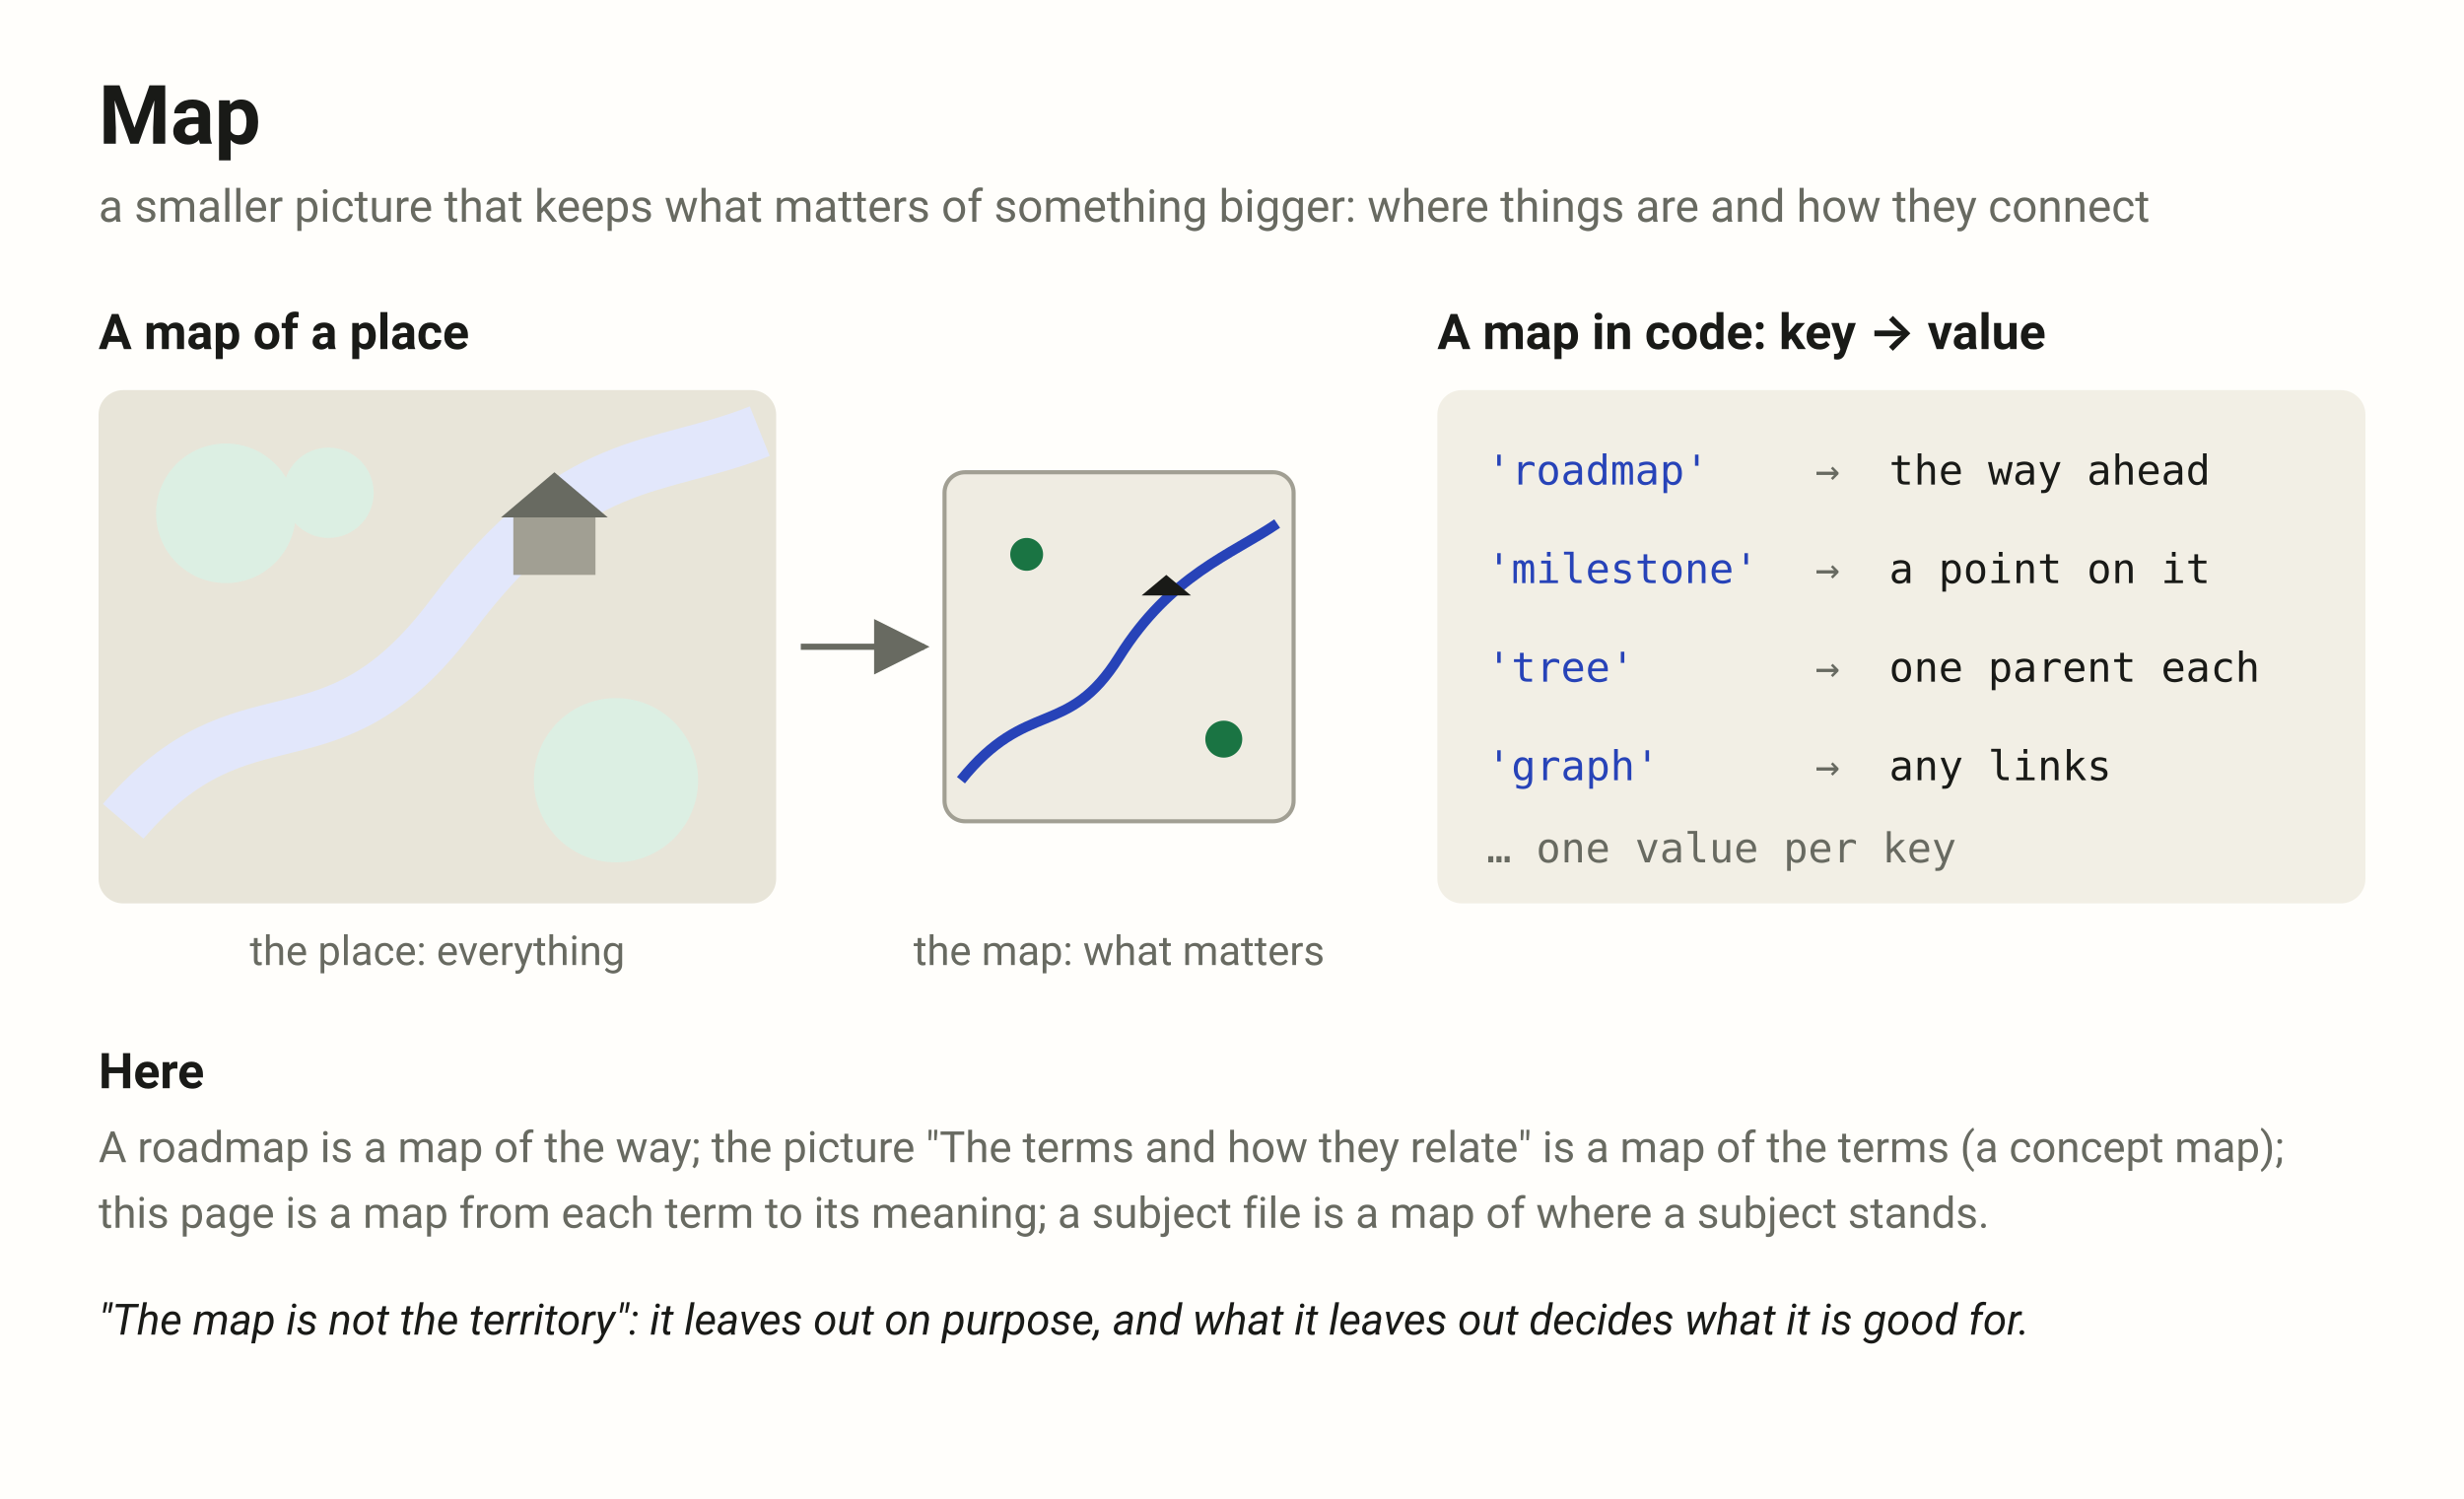
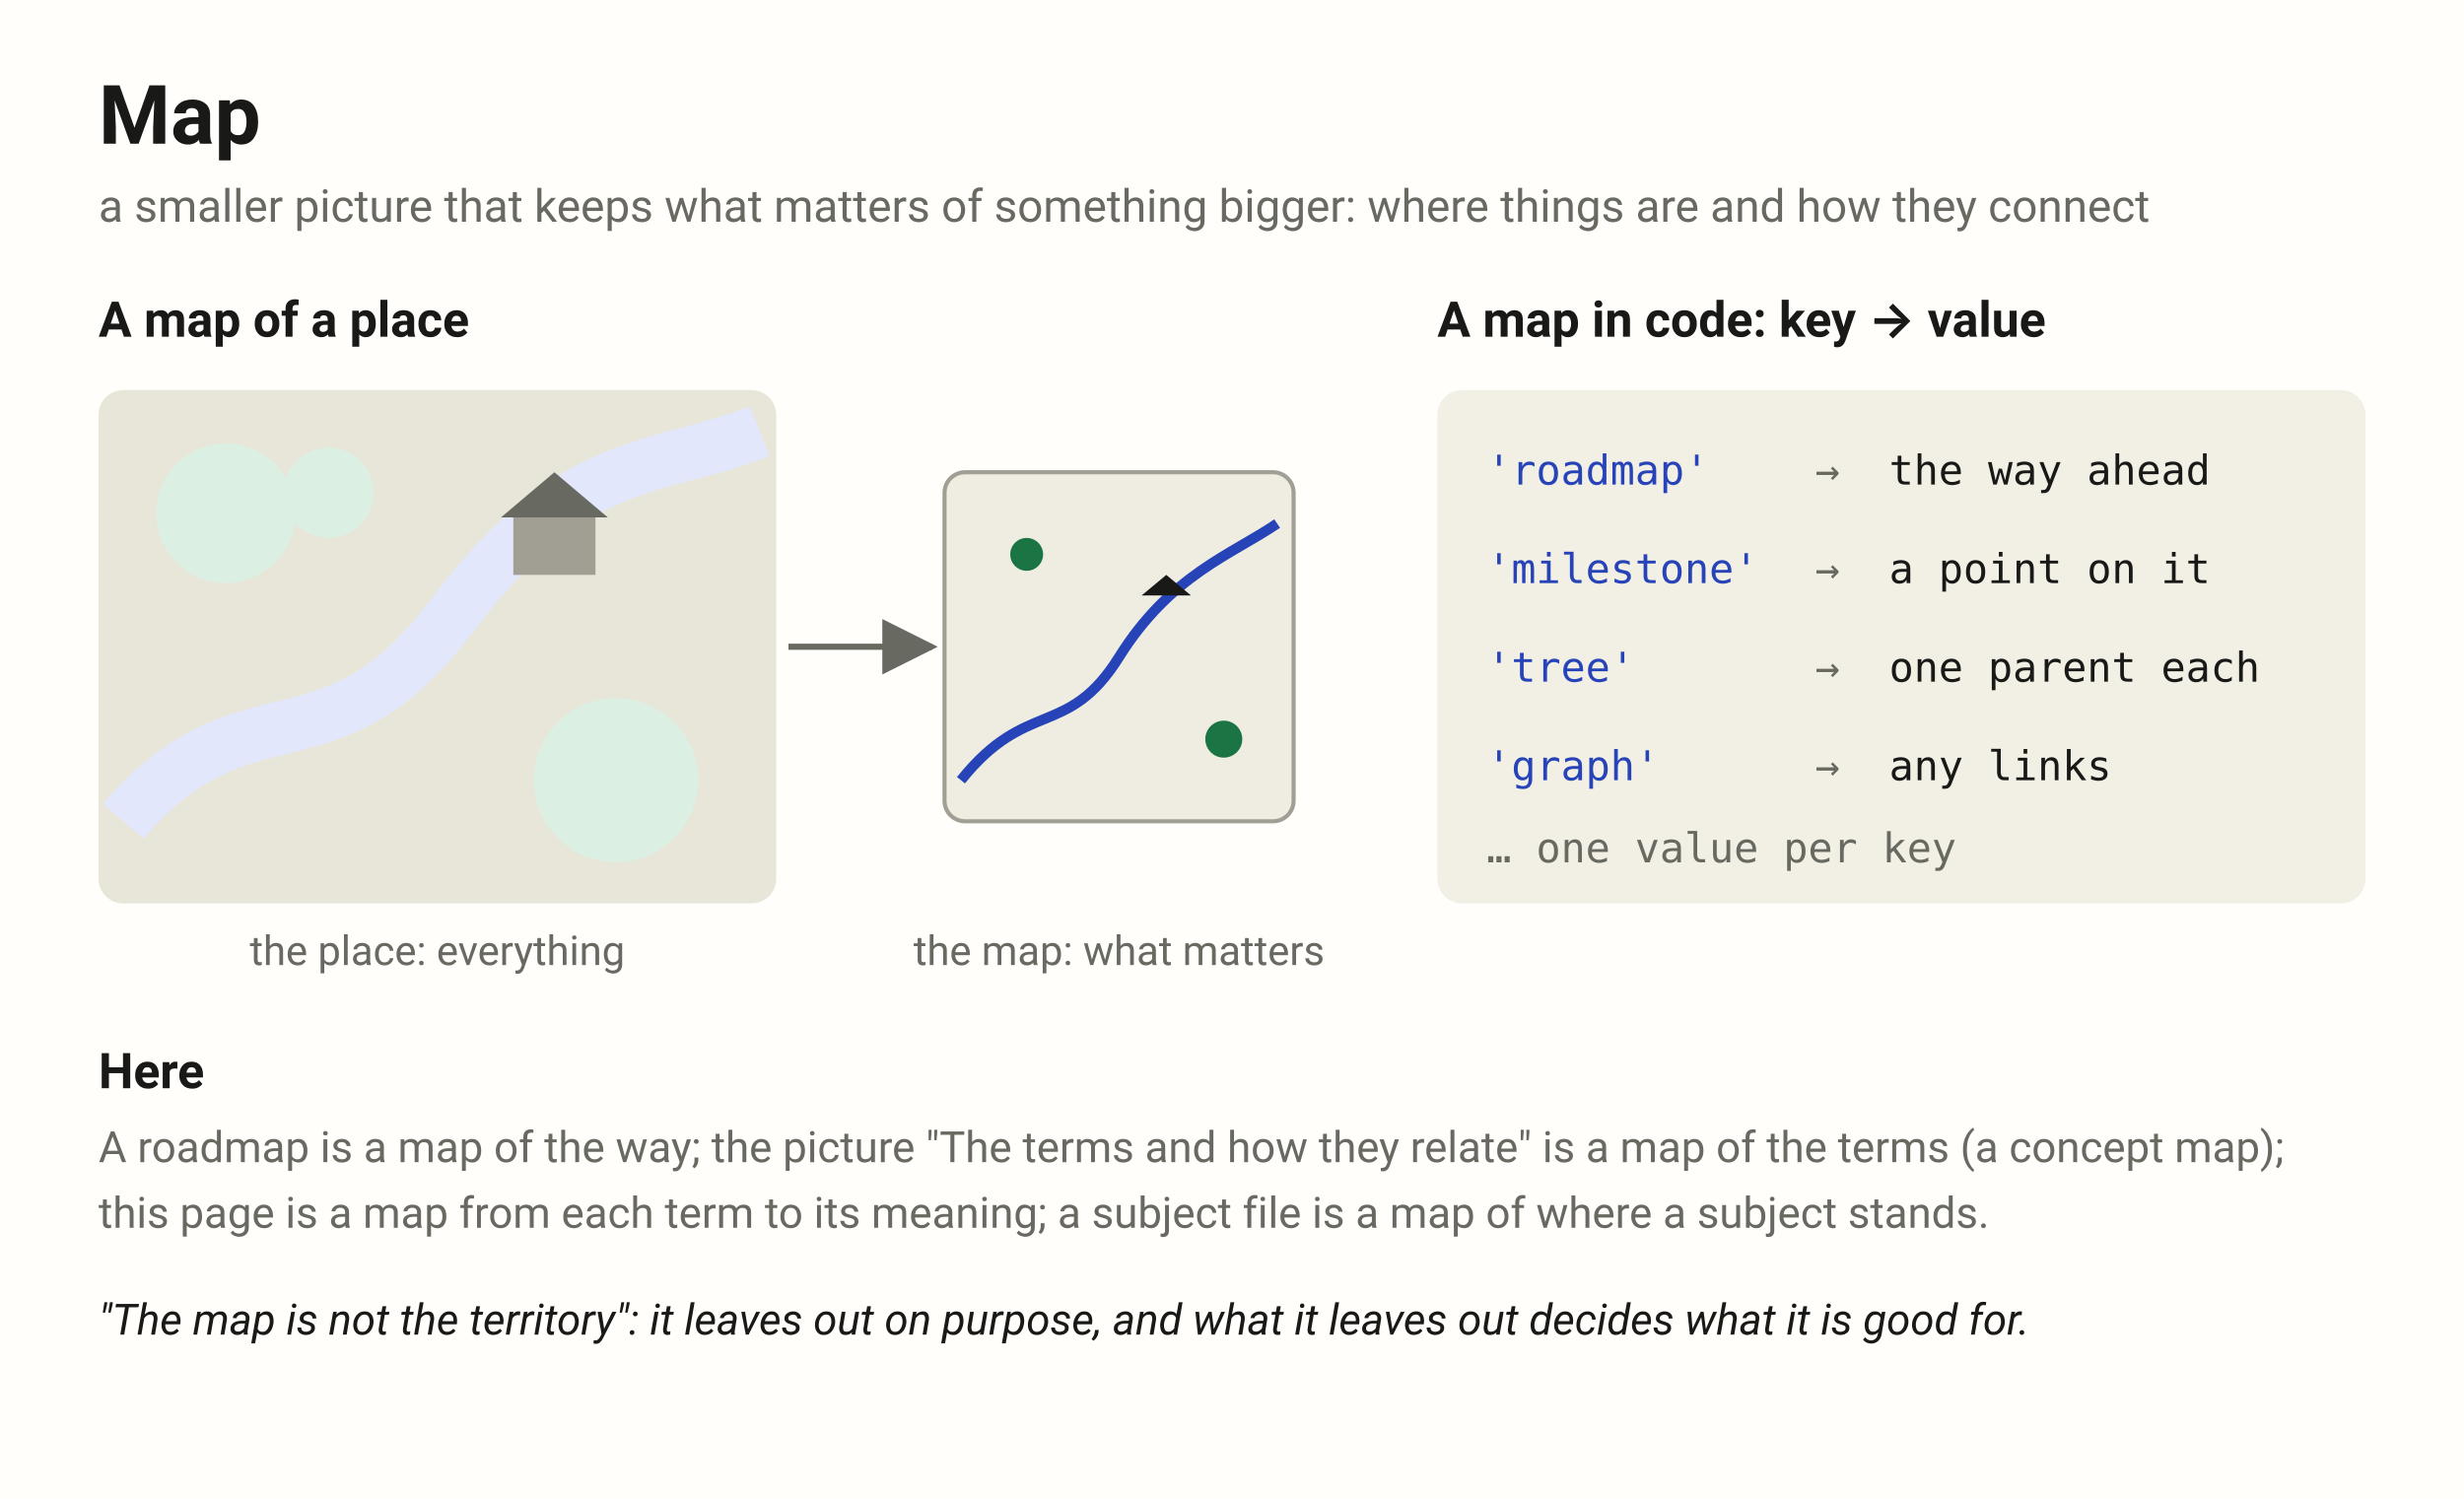
<svg xmlns="http://www.w3.org/2000/svg" viewBox="0 0 1200 730" font-family="system-ui, -apple-system, 'Segoe UI', Roboto, sans-serif">
  <rect width="1200" height="730" fill="#fffefb" />
  <defs>
    <marker id="a" viewBox="0 0 10 10" refX="9" refY="5" markerWidth="9" markerHeight="9" orient="auto">
      <path d="M0 0 L10 5 L0 10z" fill="#686a61" />
    </marker>
  </defs>
  <text x="48" y="70" fill="#191a17" font-size="40" font-weight="700">Map</text>
  <text x="48" y="108" fill="#686a61" font-size="22">a smaller picture that keeps what matters of something bigger: where things are and how they connect</text>
-   <text x="48" y="170" fill="#191a17" font-size="24" font-weight="700">A map of a place</text>
+   <text x="48" y="164" fill="#191a17" font-size="24" font-weight="700">A map of a place</text>
  <rect x="48" y="190" width="330" height="250" rx="12" fill="#e8e5d9" />
  <path d="M60 400 C 120 330, 160 380, 220 300 S 320 230, 370 210" fill="none" stroke="#e2e7fb" stroke-width="26" />
  <g fill="#dcefe3">
    <circle cx="110" cy="250" r="34" />
    <circle cx="300" cy="380" r="40" />
    <circle cx="160" cy="240" r="22" />
  </g>
  <rect x="250" y="250" width="40" height="30" fill="#a19f93" />
  <path d="M244 252 l26 -22 26 22z" fill="#686a61" />
  <text x="213" y="470" fill="#686a61" font-size="20" text-anchor="middle">the place: everything</text>
-   <line x1="390" y1="315" x2="450" y2="315" stroke="#686a61" stroke-width="3" marker-end="url(#a)" />
+   <line x1="384" y1="315" x2="454" y2="315" stroke="#686a61" stroke-width="3" marker-end="url(#a)" />
  <rect x="460" y="230" width="170" height="170" rx="10" fill="#efece2" stroke="#a19f93" stroke-width="2" />
  <path d="M468 380 C 500 340, 520 360, 545 320 S 600 270, 622 255" fill="none" stroke="#2743b8" stroke-width="5" />
  <path d="M556 290 l12 -10 12 10z" fill="#191a17" />
  <circle cx="500" cy="270" r="8" fill="#1a7443" />
  <circle cx="596" cy="360" r="9" fill="#1a7443" />
  <text x="545" y="470" fill="#686a61" font-size="20" text-anchor="middle">the map: what matters</text>
-   <text x="700" y="170" fill="#191a17" font-size="24" font-weight="700">A map in code: key → value</text>
+   <text x="700" y="164" fill="#191a17" font-size="24" font-weight="700">A map in code: key → value</text>
  <g font-family="ui-monospace, 'JetBrains Mono', Menlo, monospace" font-size="20">
    <rect x="700" y="190" width="452" height="250" rx="12" fill="#f2efe5" />
    <text x="724" y="236" fill="#2743b8">'roadmap'</text>
    <text x="884" y="236" fill="#686a61">→</text>
    <text x="920" y="236" fill="#191a17">the way ahead</text>
    <text x="724" y="284" fill="#2743b8">'milestone'</text>
    <text x="884" y="284" fill="#686a61">→</text>
    <text x="920" y="284" fill="#191a17">a point on it</text>
    <text x="724" y="332" fill="#2743b8">'tree'</text>
    <text x="884" y="332" fill="#686a61">→</text>
    <text x="920" y="332" fill="#191a17">one parent each</text>
    <text x="724" y="380" fill="#2743b8">'graph'</text>
    <text x="884" y="380" fill="#686a61">→</text>
    <text x="920" y="380" fill="#191a17">any links</text>
    <text x="724" y="420" fill="#686a61">…  one value per key</text>
  </g>
  <text x="48" y="530" fill="#191a17" font-size="24" font-weight="700">Here</text>
  <text x="48" y="566" fill="#686a61" font-size="21">A roadmap is a map of the way; the picture "The terms and how they relate" is a map of the terms (a concept map);</text>
  <text x="48" y="598" fill="#686a61" font-size="21">this page is a map from each term to its meaning; a subject file is a map of where a subject stands.</text>
  <text x="48" y="650" fill="#191a17" font-size="21" font-style="italic">"The map is not the territory": it leaves out on purpose, and what it leaves out decides what it is good for.</text>
</svg>
